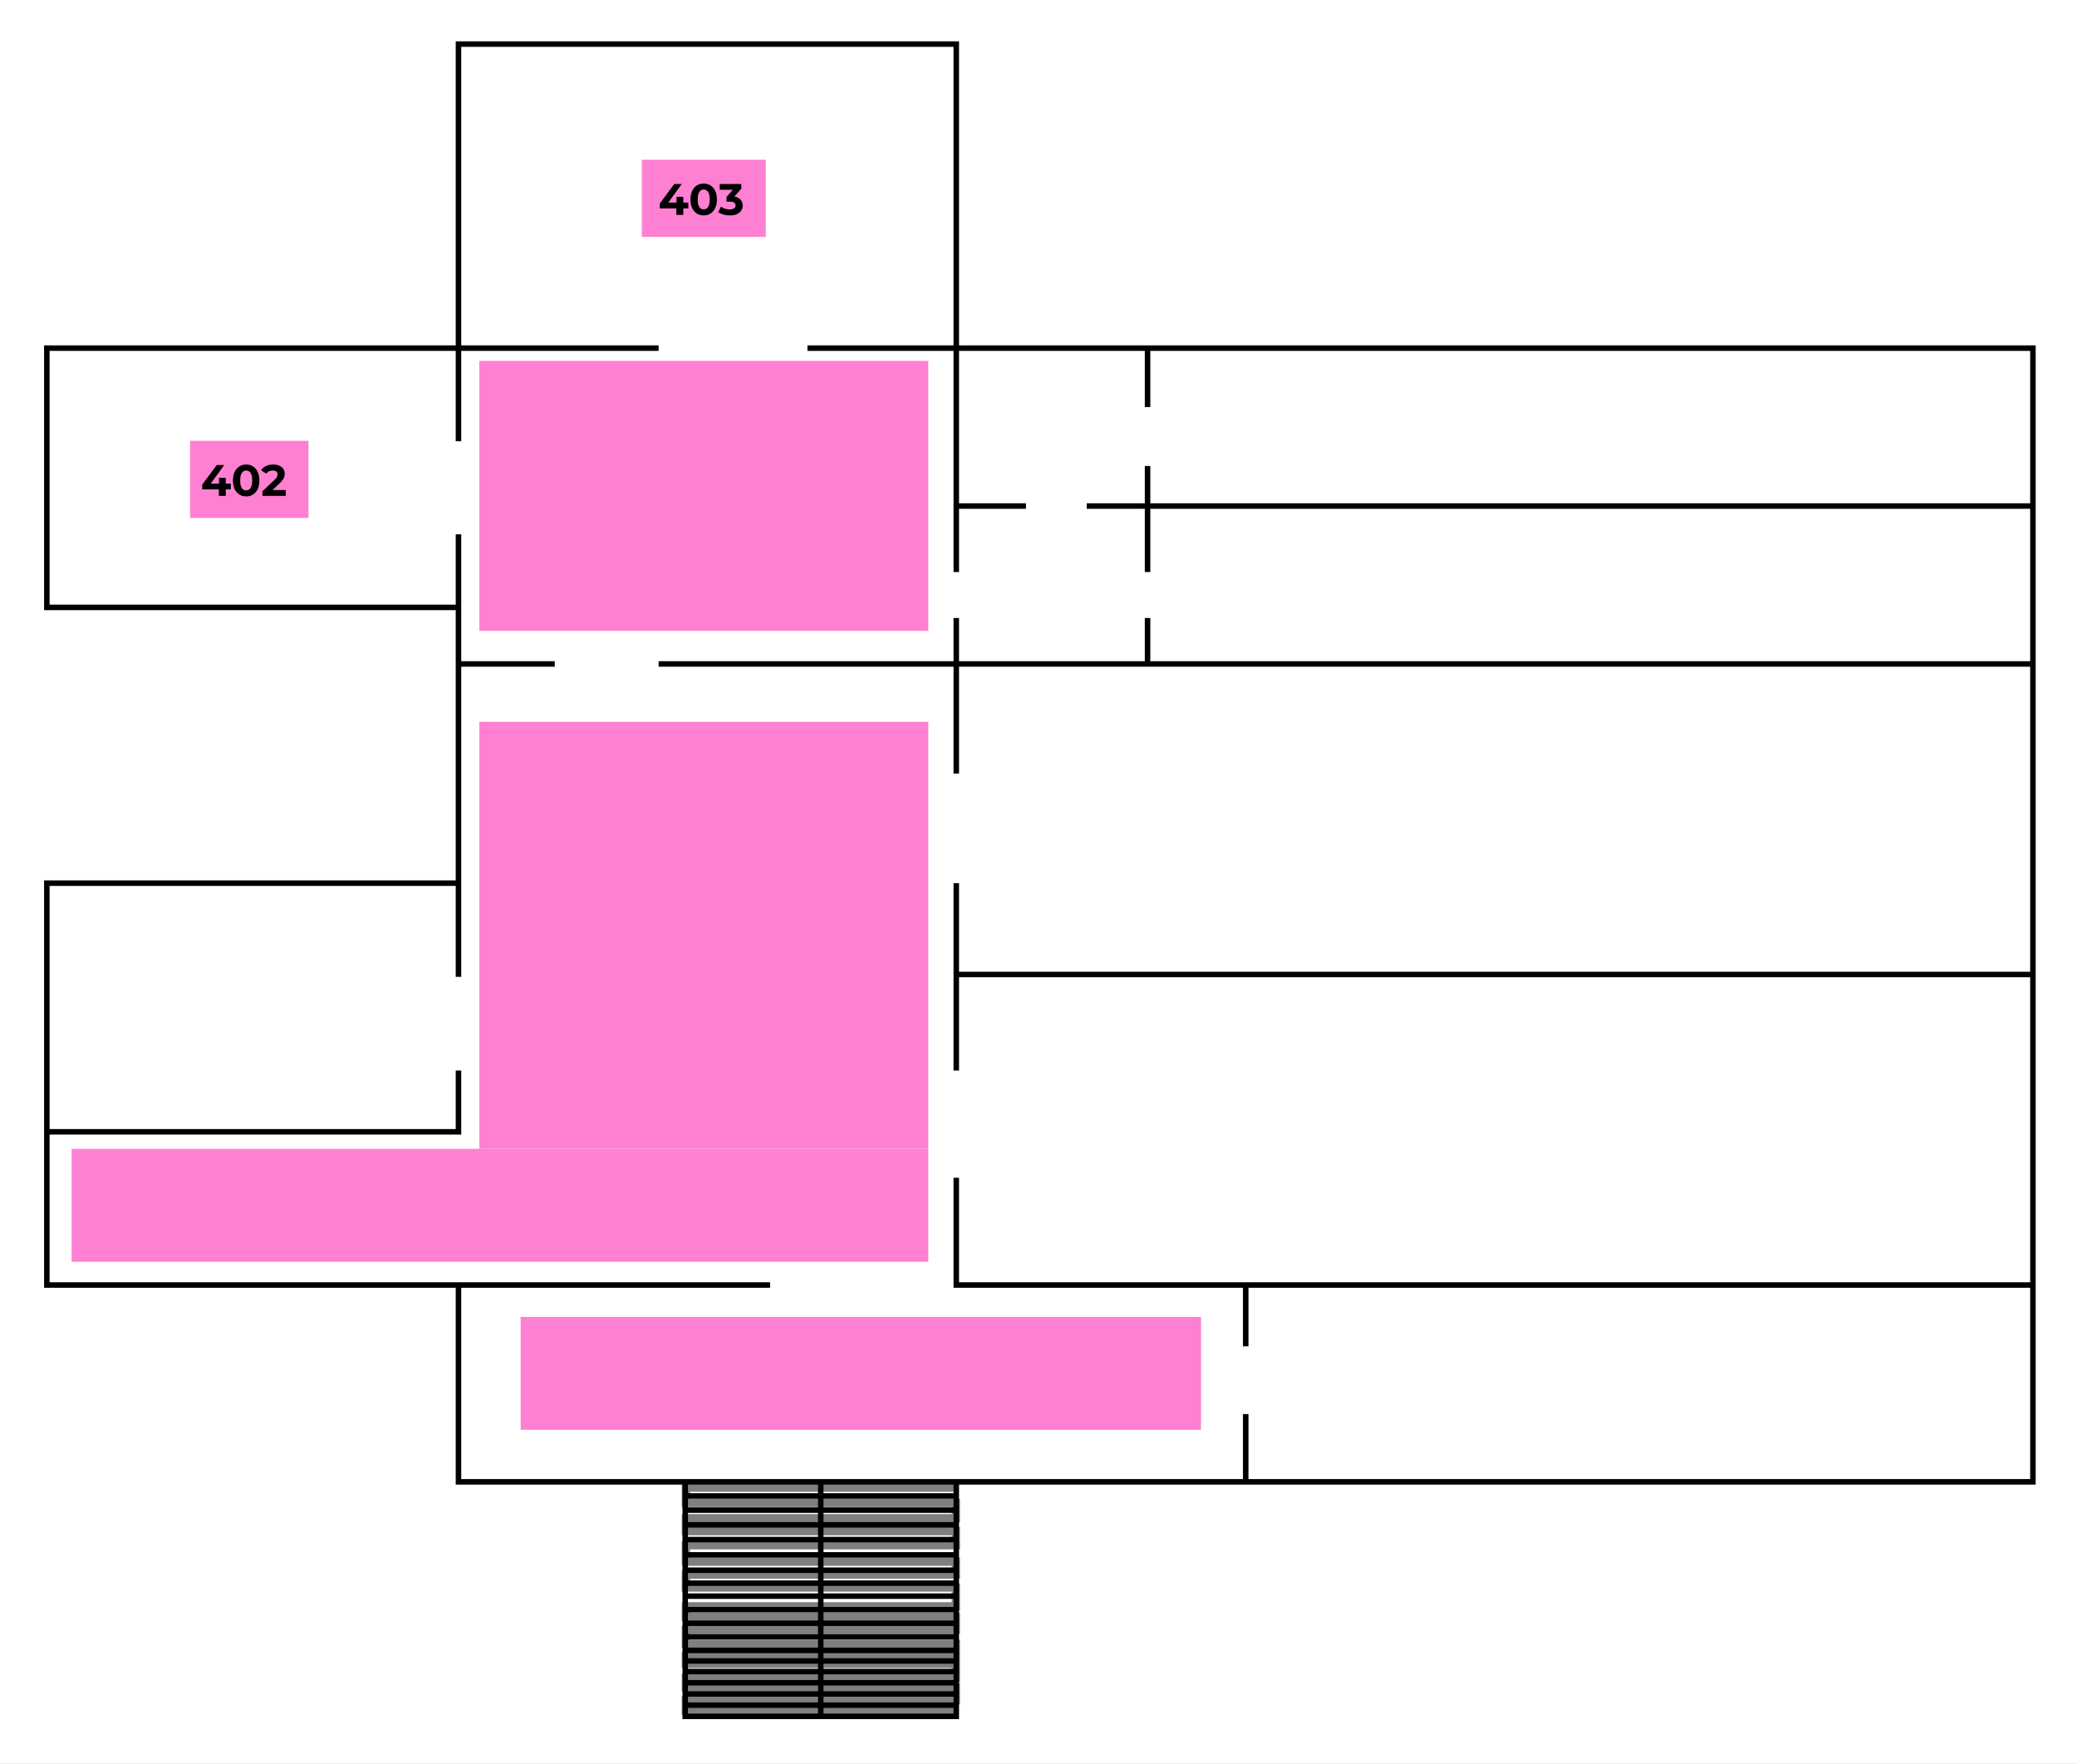
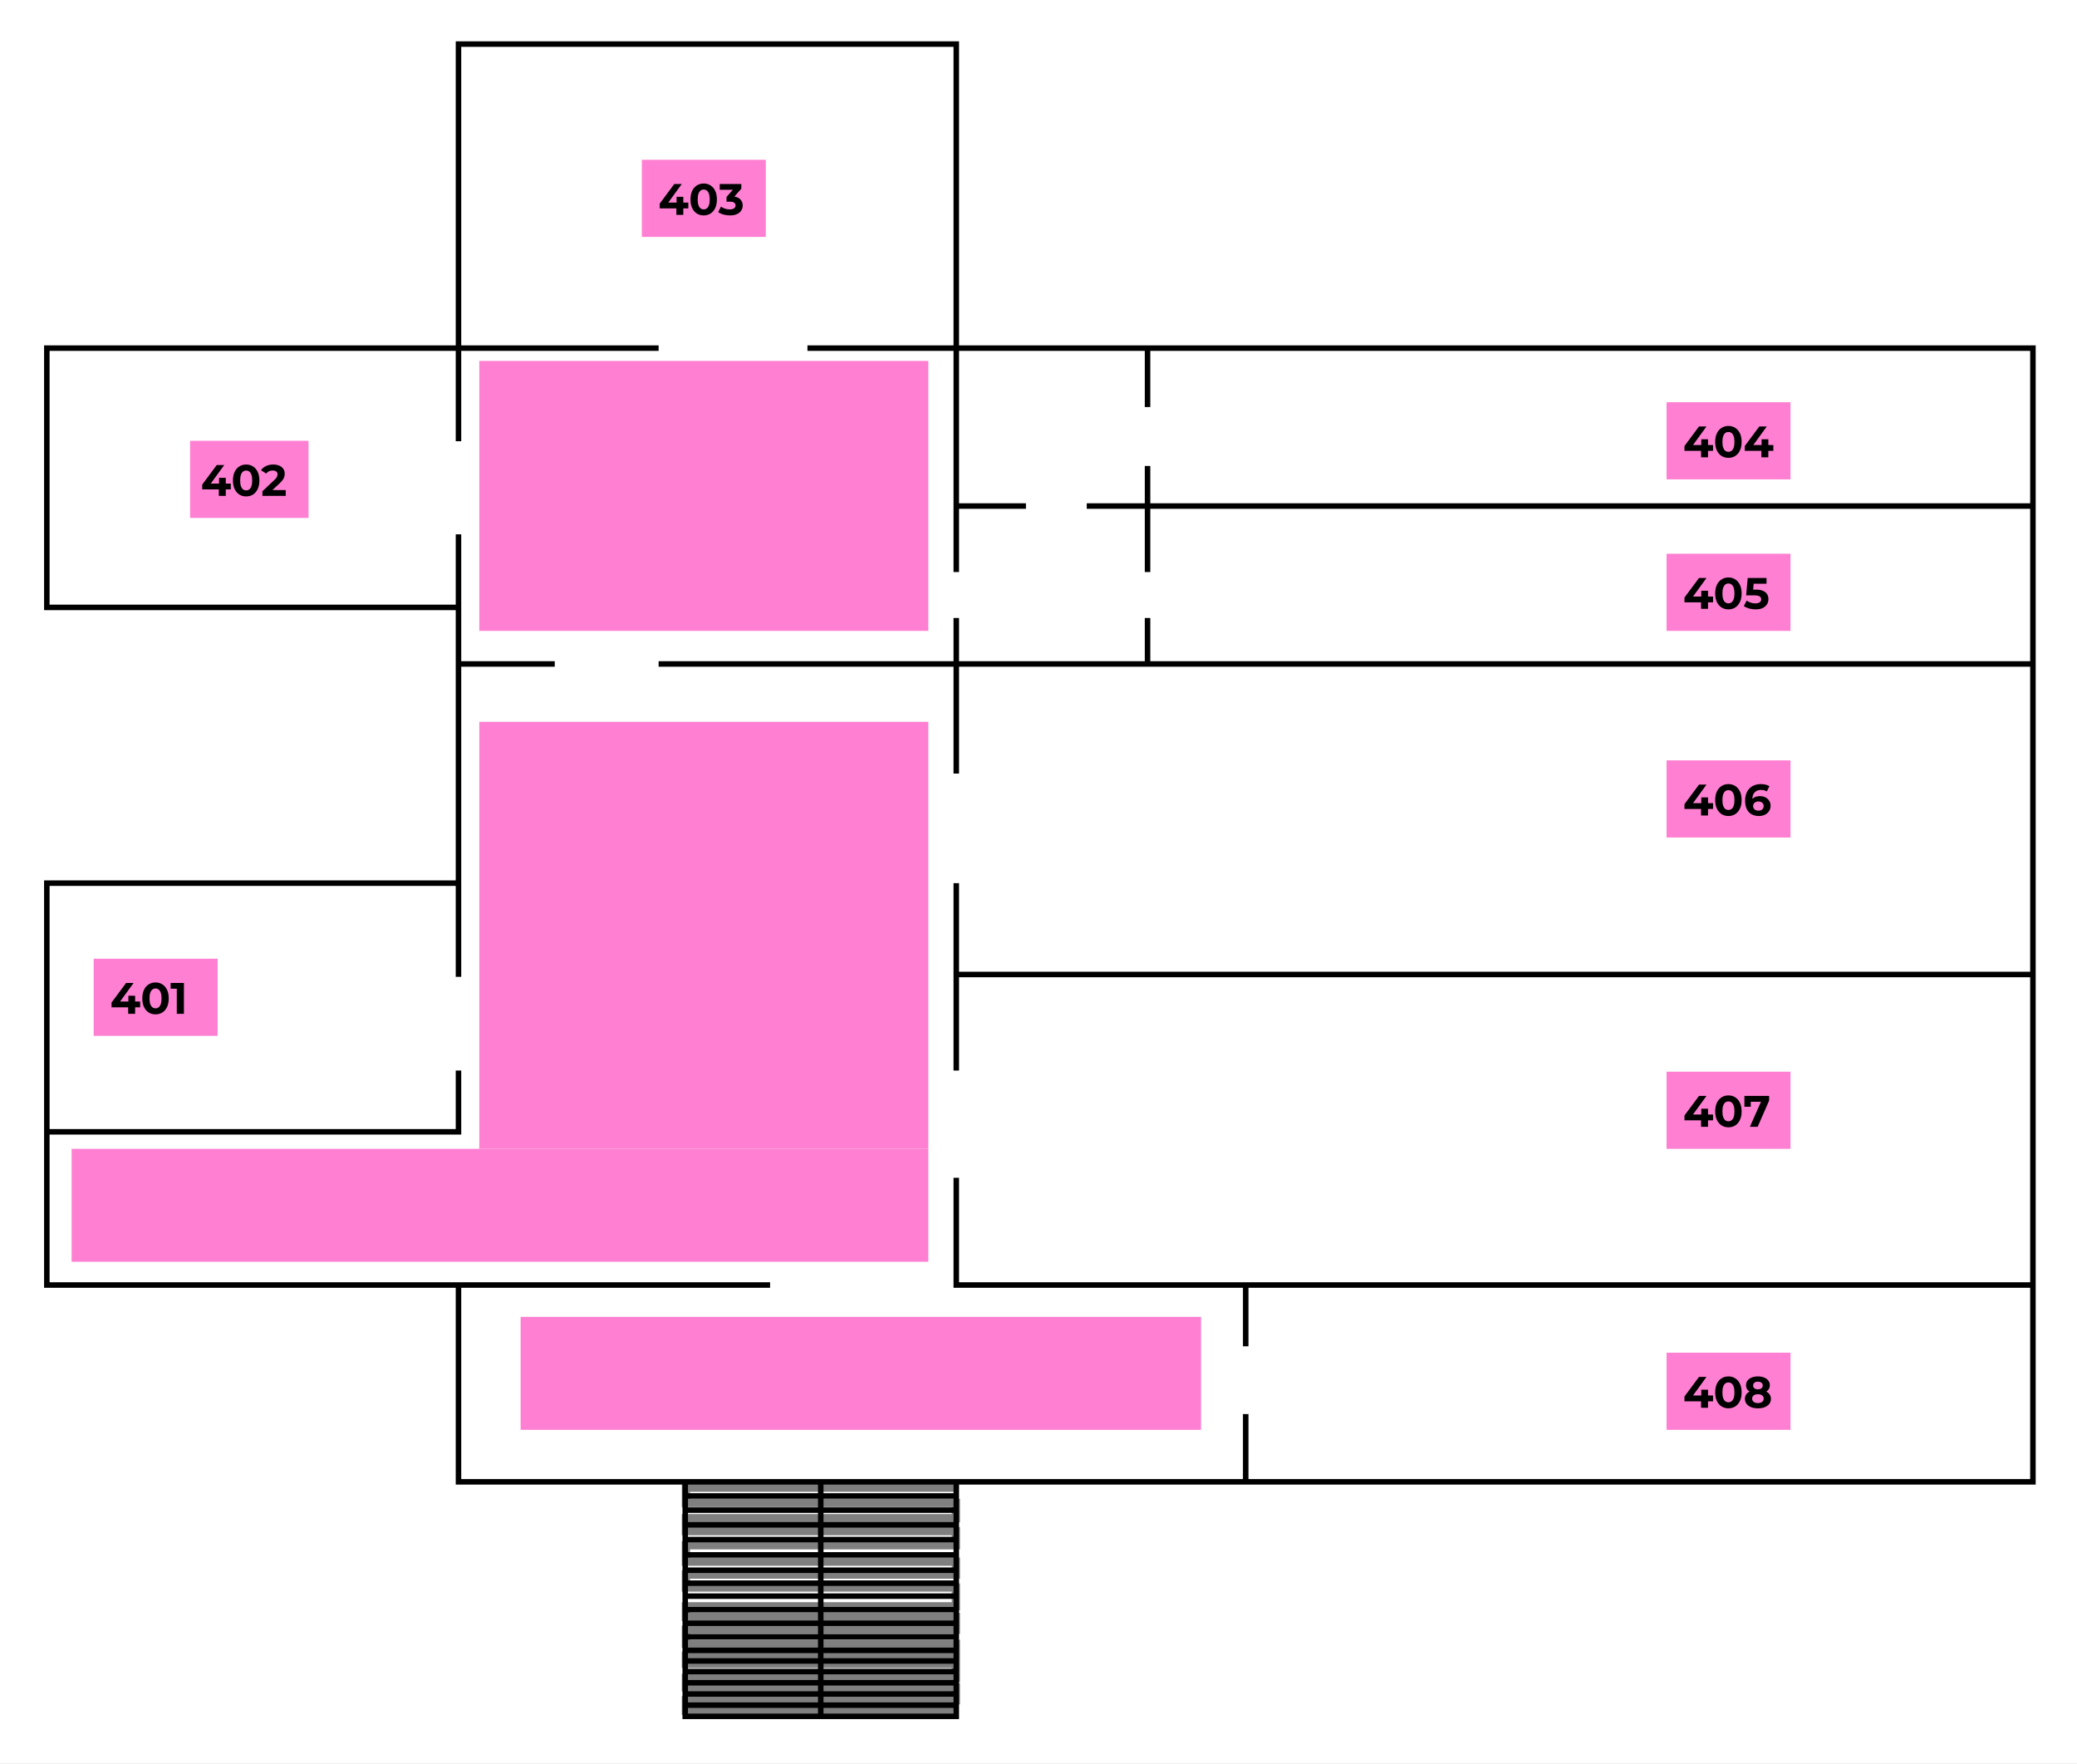
<svg xmlns="http://www.w3.org/2000/svg" width="754" height="640" viewBox="0 0 754 640" fill="none">
  <rect width="754" height="640" fill="white" />
  <path d="M452.221 537.875H738V466.438M452.221 537.875H347.152M452.221 537.875V513.278M452.221 466.438H738M452.221 466.438H347.152M452.221 466.438V488.681M738 466.438V353.721M347.152 427.511V466.438H738M166.442 466.438V537.875H248.75M166.442 466.438H17V410.828M166.442 466.438H279.558M17 410.828H166.442V388.584M17 410.828V320.569H166.442M166.442 320.569V241.005M166.442 320.569V354.577V193.951V220.472M248.75 537.875H297.951M248.75 537.875V543.008M347.152 537.875H297.951M347.152 537.875V543.008M297.951 537.875V623M297.951 623H248.75V618.936M297.951 623H347.152V618.936M248.75 548.141H347.152M248.75 548.141V553.488M248.75 548.141V543.008M347.152 548.141V553.488M347.152 548.141V543.008M347.152 558.835H248.75M347.152 558.835V564.396M347.152 558.835V553.488M248.75 558.835V564.396M248.75 558.835V553.488M248.75 569.957H347.152M248.75 569.957V564.396M248.75 569.957V574.662M347.152 569.957V564.396M347.152 569.957V574.662M347.152 579.368H248.75M347.152 579.368V574.662M347.152 579.368V584.287M248.75 579.368V574.662M248.75 579.368V584.287M248.75 589.206H347.152M248.75 589.206V584.287M248.75 589.206V594.126M347.152 589.206V584.287M347.152 589.206V594.126M347.152 599.045H248.75M347.152 599.045V594.126M347.152 599.045V602.895M248.75 599.045V594.126M248.75 599.045V602.895M248.75 606.745H347.152M248.75 606.745V602.895M248.75 606.745V610.809M347.152 606.745V602.895M347.152 606.745V610.809M347.152 614.872H248.75M347.152 614.872V610.809M347.152 614.872V618.936M248.75 614.872V610.809M248.75 614.872V618.936M248.75 564.396H347.152M347.152 553.488H248.75M248.75 543.008H347.152M347.152 574.662H248.75M248.75 584.287H347.152M347.152 594.126H248.75M248.75 602.895H347.152M347.152 610.809H248.75M248.75 618.936H347.152M347.152 241.005H239.094M347.152 241.005V280.787M347.152 241.005H416.585M347.152 241.005V224.322M166.442 241.005H201.388M166.442 241.005V220.472M347.152 353.721H738M347.152 353.721V388.584M347.152 353.721V320.569M738 353.721V241.005M738 241.005H416.585M738 241.005V183.684M166.442 220.472H17V126.364H166.442M166.442 126.364V16H347.152V126.364M166.442 126.364V160.157M166.442 126.364H239.094M347.152 126.364V183.684M347.152 126.364H416.585M347.152 126.364H293.123M347.152 126.364V207.639V183.684M347.152 183.684H372.442M416.585 183.684H738M416.585 183.684H394.513M416.585 183.684V169.14M416.585 183.684V207.639M416.585 241.005V224.322M416.585 126.364H738V183.684M416.585 126.364V147.752" stroke="black" stroke-width="2" />
  <path d="M347 540H249V545.542H347V551.084H249V555.774H347V560.889H249V566.858H347V571.547H249V576.237H347V580.5V583.058H249V586.895H347V591.584H249V596.7H347V600.963H249V603.947H347V609.063H249V612.474H347V617.163H249V621H347" stroke="black" stroke-opacity="0.5" stroke-width="3" />
  <rect x="69" y="160" width="43" height="28" fill="#FF80D2" />
  <path d="M73.405 177.648V175.904L78.685 168.8H81.405L76.237 175.904L74.973 175.536H83.789V177.648H73.405ZM79.437 180V177.648L79.517 175.536V173.44H81.965V180H79.437ZM89.364 180.192C88.447 180.192 87.626 179.968 86.9 179.52C86.175 179.061 85.604 178.4 85.188 177.536C84.772 176.672 84.564 175.627 84.564 174.4C84.564 173.173 84.772 172.128 85.188 171.264C85.604 170.4 86.175 169.744 86.9 169.296C87.626 168.837 88.447 168.608 89.364 168.608C90.292 168.608 91.114 168.837 91.828 169.296C92.553 169.744 93.124 170.4 93.54 171.264C93.956 172.128 94.164 173.173 94.164 174.4C94.164 175.627 93.956 176.672 93.54 177.536C93.124 178.4 92.553 179.061 91.828 179.52C91.114 179.968 90.292 180.192 89.364 180.192ZM89.364 178C89.802 178 90.18 177.877 90.5 177.632C90.831 177.387 91.087 176.997 91.268 176.464C91.46 175.931 91.556 175.243 91.556 174.4C91.556 173.557 91.46 172.869 91.268 172.336C91.087 171.803 90.831 171.413 90.5 171.168C90.18 170.923 89.802 170.8 89.364 170.8C88.938 170.8 88.559 170.923 88.228 171.168C87.908 171.413 87.652 171.803 87.46 172.336C87.279 172.869 87.188 173.557 87.188 174.4C87.188 175.243 87.279 175.931 87.46 176.464C87.652 176.997 87.908 177.387 88.228 177.632C88.559 177.877 88.938 178 89.364 178ZM95.265 180V178.32L99.585 174.24C99.926 173.931 100.177 173.653 100.337 173.408C100.497 173.163 100.604 172.939 100.657 172.736C100.721 172.533 100.753 172.347 100.753 172.176C100.753 171.728 100.598 171.387 100.289 171.152C99.99 170.907 99.548 170.784 98.961 170.784C98.492 170.784 98.054 170.875 97.649 171.056C97.254 171.237 96.918 171.52 96.641 171.904L94.753 170.688C95.18 170.048 95.777 169.541 96.545 169.168C97.313 168.795 98.198 168.608 99.201 168.608C100.033 168.608 100.758 168.747 101.377 169.024C102.006 169.291 102.492 169.669 102.833 170.16C103.185 170.651 103.361 171.237 103.361 171.92C103.361 172.283 103.313 172.645 103.217 173.008C103.132 173.36 102.95 173.733 102.673 174.128C102.406 174.523 102.012 174.965 101.489 175.456L97.905 178.832L97.409 177.888H103.729V180H95.265Z" fill="black" />
  <rect x="189" y="478" width="247" height="41" fill="#FF80D2" />
  <rect x="174" y="262" width="163" height="155" fill="#FF80D2" />
  <rect x="174" y="131" width="163" height="98" fill="#FF80D2" />
  <rect x="26" y="417" width="311" height="41" fill="#FF80D2" />
  <rect x="233" y="58" width="45" height="28" fill="#FF80D2" />
  <path d="M239.496 75.648V73.904L244.776 66.8H247.496L242.328 73.904L241.064 73.536H249.88V75.648H239.496ZM245.528 78V75.648L245.608 73.536V71.44H248.056V78H245.528ZM255.455 78.192C254.538 78.192 253.717 77.968 252.991 77.52C252.266 77.061 251.695 76.4 251.279 75.536C250.863 74.672 250.655 73.627 250.655 72.4C250.655 71.173 250.863 70.128 251.279 69.264C251.695 68.4 252.266 67.744 252.991 67.296C253.717 66.837 254.538 66.608 255.455 66.608C256.383 66.608 257.205 66.837 257.919 67.296C258.645 67.744 259.215 68.4 259.631 69.264C260.047 70.128 260.255 71.173 260.255 72.4C260.255 73.627 260.047 74.672 259.631 75.536C259.215 76.4 258.645 77.061 257.919 77.52C257.205 77.968 256.383 78.192 255.455 78.192ZM255.455 76C255.893 76 256.271 75.877 256.591 75.632C256.922 75.387 257.178 74.997 257.359 74.464C257.551 73.931 257.647 73.243 257.647 72.4C257.647 71.557 257.551 70.869 257.359 70.336C257.178 69.803 256.922 69.413 256.591 69.168C256.271 68.923 255.893 68.8 255.455 68.8C255.029 68.8 254.65 68.923 254.319 69.168C253.999 69.413 253.743 69.803 253.551 70.336C253.37 70.869 253.279 71.557 253.279 72.4C253.279 73.243 253.37 73.931 253.551 74.464C253.743 74.997 253.999 75.387 254.319 75.632C254.65 75.877 255.029 76 255.455 76ZM264.99 78.192C264.212 78.192 263.438 78.091 262.67 77.888C261.902 77.675 261.252 77.376 260.718 76.992L261.726 75.008C262.153 75.317 262.649 75.563 263.214 75.744C263.78 75.925 264.35 76.016 264.926 76.016C265.577 76.016 266.089 75.888 266.462 75.632C266.836 75.376 267.022 75.024 267.022 74.576C267.022 74.149 266.857 73.813 266.526 73.568C266.196 73.323 265.662 73.2 264.926 73.2H263.742V71.488L266.862 67.952L267.15 68.88H261.278V66.8H269.118V68.48L266.014 72.016L264.702 71.264H265.454C266.83 71.264 267.87 71.573 268.574 72.192C269.278 72.811 269.63 73.605 269.63 74.576C269.63 75.205 269.465 75.797 269.134 76.352C268.804 76.896 268.297 77.339 267.614 77.68C266.932 78.021 266.057 78.192 264.99 78.192Z" fill="black" />
+   <rect x="605" y="146" width="45" height="28" fill="#FF80D2" />
+   <path d="M611.496 163.648V161.904L616.776 154.8H619.496L614.328 161.904L613.064 161.536H621.88V163.648H611.496ZM617.528 166V163.648L617.608 161.536V159.44H620.056V166H617.528ZM627.455 166.192C626.538 166.192 625.717 165.968 624.991 165.52C624.266 165.061 623.695 164.4 623.279 163.536C622.863 162.672 622.655 161.627 622.655 160.4C622.655 159.173 622.863 158.128 623.279 157.264C623.695 156.4 624.266 155.744 624.991 155.296C625.717 154.837 626.538 154.608 627.455 154.608C628.383 154.608 629.205 154.837 629.919 155.296C630.645 155.744 631.215 156.4 631.631 157.264C632.047 158.128 632.255 159.173 632.255 160.4C632.255 161.627 632.047 162.672 631.631 163.536C631.215 164.4 630.645 165.061 629.919 165.52C629.205 165.968 628.383 166.192 627.455 166.192ZM627.455 164C627.893 164 628.271 163.877 628.591 163.632C628.922 163.387 629.178 162.997 629.359 162.464C629.551 161.931 629.647 161.243 629.647 160.4C629.647 159.557 629.551 158.869 629.359 158.336C629.178 157.803 628.922 157.413 628.591 157.168C628.271 156.923 627.893 156.8 627.455 156.8C627.029 156.8 626.65 156.923 626.319 157.168C625.999 157.413 625.743 157.803 625.551 158.336C625.37 158.869 625.279 159.557 625.279 160.4C625.279 161.243 625.37 161.931 625.551 162.464C625.743 162.997 625.999 163.387 626.319 163.632C626.65 163.877 627.029 164 627.455 164ZM633.387 163.648V161.904L638.667 154.8H641.387L636.219 161.904L634.955 161.536H643.771V163.648H633.387ZM639.419 166V163.648L639.499 161.536V159.44H641.947V166H639.419Z" fill="black" />
+   <rect x="605" y="201" width="45" height="28" fill="#FF80D2" />
+   <path d="M611.496 218.648V216.904L616.776 209.8H619.496L614.328 216.904L613.064 216.536H621.88V218.648H611.496ZM617.528 221V218.648L617.608 216.536V214.44H620.056V221H617.528ZM627.455 221.192C626.538 221.192 625.717 220.968 624.991 220.52C624.266 220.061 623.695 219.4 623.279 218.536C622.863 217.672 622.655 216.627 622.655 215.4C622.655 214.173 622.863 213.128 623.279 212.264C623.695 211.4 624.266 210.744 624.991 210.296C625.717 209.837 626.538 209.608 627.455 209.608C628.383 209.608 629.205 209.837 629.919 210.296C630.645 210.744 631.215 211.4 631.631 212.264C632.047 213.128 632.255 214.173 632.255 215.4C632.255 216.627 632.047 217.672 631.631 218.536C631.215 219.4 630.645 220.061 629.919 220.52C629.205 220.968 628.383 221.192 627.455 221.192ZM627.455 219C627.893 219 628.271 218.877 628.591 218.632C628.922 218.387 629.178 217.997 629.359 217.464C629.551 216.931 629.647 216.243 629.647 215.4C629.647 214.557 629.551 213.869 629.359 213.336C629.178 212.803 628.922 212.413 628.591 212.168C628.271 211.923 627.893 211.8 627.455 211.8C627.029 211.8 626.65 211.923 626.319 212.168C625.999 212.413 625.743 212.803 625.551 213.336C625.37 213.869 625.279 214.557 625.279 215.4C625.279 216.243 625.37 216.931 625.551 217.464C625.743 217.997 625.999 218.387 626.319 218.632C626.65 218.877 627.029 219 627.455 219ZM637.323 221.192C636.544 221.192 635.771 221.091 635.003 220.888C634.245 220.675 633.595 220.376 633.051 219.992L634.075 218.008C634.501 218.317 634.992 218.563 635.547 218.744C636.112 218.925 636.683 219.016 637.259 219.016C637.909 219.016 638.421 218.888 638.795 218.632C639.168 218.376 639.355 218.019 639.355 217.56C639.355 217.272 639.28 217.016 639.131 216.792C638.981 216.568 638.715 216.397 638.331 216.28C637.957 216.163 637.429 216.104 636.747 216.104H633.883L634.459 209.8H641.291V211.88H635.387L636.731 210.696L636.331 215.192L634.987 214.008H637.355C638.464 214.008 639.355 214.163 640.027 214.472C640.709 214.771 641.205 215.181 641.515 215.704C641.824 216.227 641.979 216.819 641.979 217.48C641.979 218.141 641.813 218.755 641.483 219.32C641.152 219.875 640.64 220.328 639.947 220.68C639.264 221.021 638.389 221.192 637.323 221.192Z" fill="black" />
+   <rect x="605" y="276" width="45" height="28" fill="#FF80D2" />
+   <path d="M611.496 293.648V291.904L616.776 284.8H619.496L614.328 291.904L613.064 291.536H621.88V293.648H611.496ZM617.528 296V293.648L617.608 291.536V289.44H620.056V296H617.528ZM627.455 296.192C626.538 296.192 625.717 295.968 624.991 295.52C624.266 295.061 623.695 294.4 623.279 293.536C622.863 292.672 622.655 291.627 622.655 290.4C622.655 289.173 622.863 288.128 623.279 287.264C623.695 286.4 624.266 285.744 624.991 285.296C625.717 284.837 626.538 284.608 627.455 284.608C628.383 284.608 629.205 284.837 629.919 285.296C630.645 285.744 631.215 286.4 631.631 287.264C632.047 288.128 632.255 289.173 632.255 290.4C632.255 291.627 632.047 292.672 631.631 293.536C631.215 294.4 630.645 295.061 629.919 295.52C629.205 295.968 628.383 296.192 627.455 296.192ZM627.455 294C627.893 294 628.271 293.877 628.591 293.632C628.922 293.387 629.178 292.997 629.359 292.464C629.551 291.931 629.647 291.243 629.647 290.4C629.647 289.557 629.551 288.869 629.359 288.336C629.178 287.803 628.922 287.413 628.591 287.168C628.271 286.923 627.893 286.8 627.455 286.8C627.029 286.8 626.65 286.923 626.319 287.168C625.999 287.413 625.743 287.803 625.551 288.336C625.37 288.869 625.279 289.557 625.279 290.4C625.279 291.243 625.37 291.931 625.551 292.464C625.743 292.997 625.999 293.387 626.319 293.632C626.65 293.877 627.029 294 627.455 294ZM638.523 296.192C637.499 296.192 636.608 295.979 635.851 295.552C635.104 295.125 634.528 294.501 634.123 293.68C633.717 292.859 633.515 291.845 633.515 290.64C633.515 289.349 633.755 288.256 634.235 287.36C634.725 286.464 635.397 285.781 636.251 285.312C637.115 284.843 638.107 284.608 639.227 284.608C639.824 284.608 640.395 284.672 640.939 284.8C641.483 284.928 641.952 285.12 642.347 285.376L641.387 287.28C641.077 287.067 640.747 286.923 640.395 286.848C640.043 286.763 639.675 286.72 639.291 286.72C638.32 286.72 637.552 287.013 636.987 287.6C636.421 288.187 636.139 289.056 636.139 290.208C636.139 290.4 636.139 290.613 636.139 290.848C636.149 291.083 636.181 291.317 636.235 291.552L635.515 290.88C635.717 290.464 635.979 290.117 636.299 289.84C636.619 289.552 636.997 289.339 637.435 289.2C637.883 289.051 638.373 288.976 638.907 288.976C639.632 288.976 640.283 289.12 640.859 289.408C641.435 289.696 641.893 290.101 642.235 290.624C642.587 291.147 642.763 291.76 642.763 292.464C642.763 293.221 642.571 293.883 642.187 294.448C641.813 295.003 641.307 295.435 640.667 295.744C640.037 296.043 639.323 296.192 638.523 296.192ZM638.379 294.256C638.741 294.256 639.061 294.192 639.339 294.064C639.627 293.925 639.851 293.728 640.011 293.472C640.171 293.216 640.251 292.923 640.251 292.592C640.251 292.08 640.075 291.675 639.723 291.376C639.381 291.067 638.923 290.912 638.347 290.912C637.963 290.912 637.627 290.987 637.339 291.136C637.051 291.275 636.821 291.472 636.651 291.728C636.491 291.973 636.411 292.261 636.411 292.592C636.411 292.912 636.491 293.2 636.651 293.456C636.811 293.701 637.035 293.899 637.323 294.048C637.611 294.187 637.963 294.256 638.379 294.256Z" fill="black" />
+   <rect x="605" y="389" width="45" height="28" fill="#FF80D2" />
+   <path d="M611.496 406.648V404.904L616.776 397.8H619.496L614.328 404.904L613.064 404.536H621.88V406.648H611.496ZM617.528 409V406.648L617.608 404.536V402.44H620.056V409H617.528ZM627.455 409.192C626.538 409.192 625.717 408.968 624.991 408.52C624.266 408.061 623.695 407.4 623.279 406.536C622.863 405.672 622.655 404.627 622.655 403.4C622.655 402.173 622.863 401.128 623.279 400.264C623.695 399.4 624.266 398.744 624.991 398.296C625.717 397.837 626.538 397.608 627.455 397.608C628.383 397.608 629.205 397.837 629.919 398.296C630.645 398.744 631.215 399.4 631.631 400.264C632.047 401.128 632.255 402.173 632.255 403.4C632.255 404.627 632.047 405.672 631.631 406.536C631.215 407.4 630.645 408.061 629.919 408.52C629.205 408.968 628.383 409.192 627.455 409.192ZM627.455 407C627.893 407 628.271 406.877 628.591 406.632C628.922 406.387 629.178 405.997 629.359 405.464C629.551 404.931 629.647 404.243 629.647 403.4C629.647 402.557 629.551 401.869 629.359 401.336C629.178 400.803 628.922 400.413 628.591 400.168C628.271 399.923 627.893 399.8 627.455 399.8C627.029 399.8 626.65 399.923 626.319 400.168C625.999 400.413 625.743 400.803 625.551 401.336C625.37 401.869 625.279 402.557 625.279 403.4C625.279 404.243 625.37 404.931 625.551 405.464C625.743 405.997 625.999 406.387 626.319 406.632C626.65 406.877 627.029 407 627.455 407ZM635.26 409L639.772 398.792L640.444 399.912H634.412L635.564 398.696V401.736H633.26V397.8H642.236V399.48L638.076 409H635.26Z" fill="black" />
+   <rect x="605" y="491" width="45" height="28" fill="#FF80D2" />
+   <path d="M611.496 508.648V506.904L616.776 499.8H619.496L614.328 506.904L613.064 506.536H621.88V508.648H611.496ZM617.528 511V508.648L617.608 506.536V504.44H620.056V511H617.528ZM627.455 511.192C626.538 511.192 625.717 510.968 624.991 510.52C624.266 510.061 623.695 509.4 623.279 508.536C622.863 507.672 622.655 506.627 622.655 505.4C622.655 504.173 622.863 503.128 623.279 502.264C623.695 501.4 624.266 500.744 624.991 500.296C625.717 499.837 626.538 499.608 627.455 499.608C628.383 499.608 629.205 499.837 629.919 500.296C630.645 500.744 631.215 501.4 631.631 502.264C632.047 503.128 632.255 504.173 632.255 505.4C632.255 506.627 632.047 507.672 631.631 508.536C631.215 509.4 630.645 510.061 629.919 510.52C629.205 510.968 628.383 511.192 627.455 511.192ZM627.455 509C627.893 509 628.271 508.877 628.591 508.632C628.922 508.387 629.178 507.997 629.359 507.464C629.551 506.931 629.647 506.243 629.647 505.4C629.647 504.557 629.551 503.869 629.359 503.336C629.178 502.803 628.922 502.413 628.591 502.168C628.271 501.923 627.893 501.8 627.455 501.8C627.029 501.8 626.65 501.923 626.319 502.168C625.999 502.413 625.743 502.803 625.551 503.336C625.37 503.869 625.279 504.557 625.279 505.4C625.279 506.243 625.37 506.931 625.551 507.464C625.743 507.997 625.999 508.387 626.319 508.632C626.65 508.877 627.029 509 627.455 509ZM638.155 511.192C637.216 511.192 636.395 511.053 635.691 510.776C634.987 510.488 634.437 510.088 634.043 509.576C633.648 509.053 633.451 508.445 633.451 507.752C633.451 507.059 633.643 506.472 634.027 505.992C634.421 505.501 634.971 505.133 635.675 504.888C636.379 504.632 637.205 504.504 638.155 504.504C639.115 504.504 639.947 504.632 640.651 504.888C641.365 505.133 641.915 505.501 642.299 505.992C642.693 506.472 642.891 507.059 642.891 507.752C642.891 508.445 642.693 509.053 642.299 509.576C641.904 510.088 641.349 510.488 640.635 510.776C639.931 511.053 639.104 511.192 638.155 511.192ZM638.155 509.288C638.805 509.288 639.317 509.144 639.691 508.856C640.075 508.568 640.267 508.173 640.267 507.672C640.267 507.171 640.075 506.781 639.691 506.504C639.317 506.216 638.805 506.072 638.155 506.072C637.515 506.072 637.008 506.216 636.635 506.504C636.261 506.781 636.075 507.171 636.075 507.672C636.075 508.173 636.261 508.568 636.635 508.856C637.008 509.144 637.515 509.288 638.155 509.288ZM638.155 504.296C638.699 504.296 639.125 504.173 639.435 503.928C639.755 503.683 639.915 503.347 639.915 502.92C639.915 502.472 639.749 502.125 639.419 501.88C639.099 501.635 638.677 501.512 638.155 501.512C637.643 501.512 637.227 501.635 636.907 501.88C636.587 502.125 636.427 502.472 636.427 502.92C636.427 503.347 636.581 503.683 636.891 503.928C637.2 504.173 637.621 504.296 638.155 504.296ZM638.155 505.816C637.291 505.816 636.533 505.699 635.883 505.464C635.243 505.229 634.741 504.888 634.379 504.44C634.027 503.981 633.851 503.437 633.851 502.808C633.851 502.147 634.032 501.581 634.395 501.112C634.757 500.632 635.264 500.264 635.915 500.008C636.565 499.741 637.312 499.608 638.155 499.608C639.019 499.608 639.771 499.741 640.411 500.008C641.061 500.264 641.568 500.632 641.931 501.112C642.304 501.581 642.491 502.147 642.491 502.808C642.491 503.437 642.309 503.981 641.947 504.44C641.595 504.888 641.093 505.229 640.443 505.464C639.792 505.699 639.029 505.816 638.155 505.816Z" fill="black" />
+   <rect x="34" y="348" width="45" height="28" fill="#FF80D2" />
+   <path d="M40.496 365.648V363.904L45.776 356.8H48.496L43.328 363.904L42.064 363.536H50.88V365.648H40.496ZM46.528 368V365.648L46.608 363.536V361.44H49.056V368H46.528ZM56.455 368.192C55.538 368.192 54.717 367.968 53.991 367.52C53.266 367.061 52.695 366.4 52.279 365.536C51.863 364.672 51.655 363.627 51.655 362.4C51.655 361.173 51.863 360.128 52.279 359.264C52.695 358.4 53.266 357.744 53.991 357.296C54.717 356.837 55.538 356.608 56.455 356.608C57.383 356.608 58.205 356.837 58.919 357.296C59.645 357.744 60.215 358.4 60.631 359.264C61.047 360.128 61.255 361.173 61.255 362.4C61.255 363.627 61.047 364.672 60.631 365.536C60.215 366.4 59.645 367.061 58.919 367.52C58.205 367.968 57.383 368.192 56.455 368.192ZM56.455 366C56.893 366 57.271 365.877 57.591 365.632C57.922 365.387 58.178 364.997 58.359 364.464C58.551 363.931 58.647 363.243 58.647 362.4C58.647 361.557 58.551 360.869 58.359 360.336C58.178 359.803 57.922 359.413 57.591 359.168C57.271 358.923 56.893 358.8 56.455 358.8C56.029 358.8 55.65 358.923 55.319 359.168C54.999 359.413 54.743 359.803 54.551 360.336C54.37 360.869 54.279 361.557 54.279 362.4C54.279 363.243 54.37 363.931 54.551 364.464C54.743 364.997 54.999 365.387 55.319 365.632C55.65 365.877 56.029 366 56.455 366ZM64.18 368V357.76L65.3 358.88H61.94V356.8H66.772V368H64.18Z" fill="black" />
</svg>
